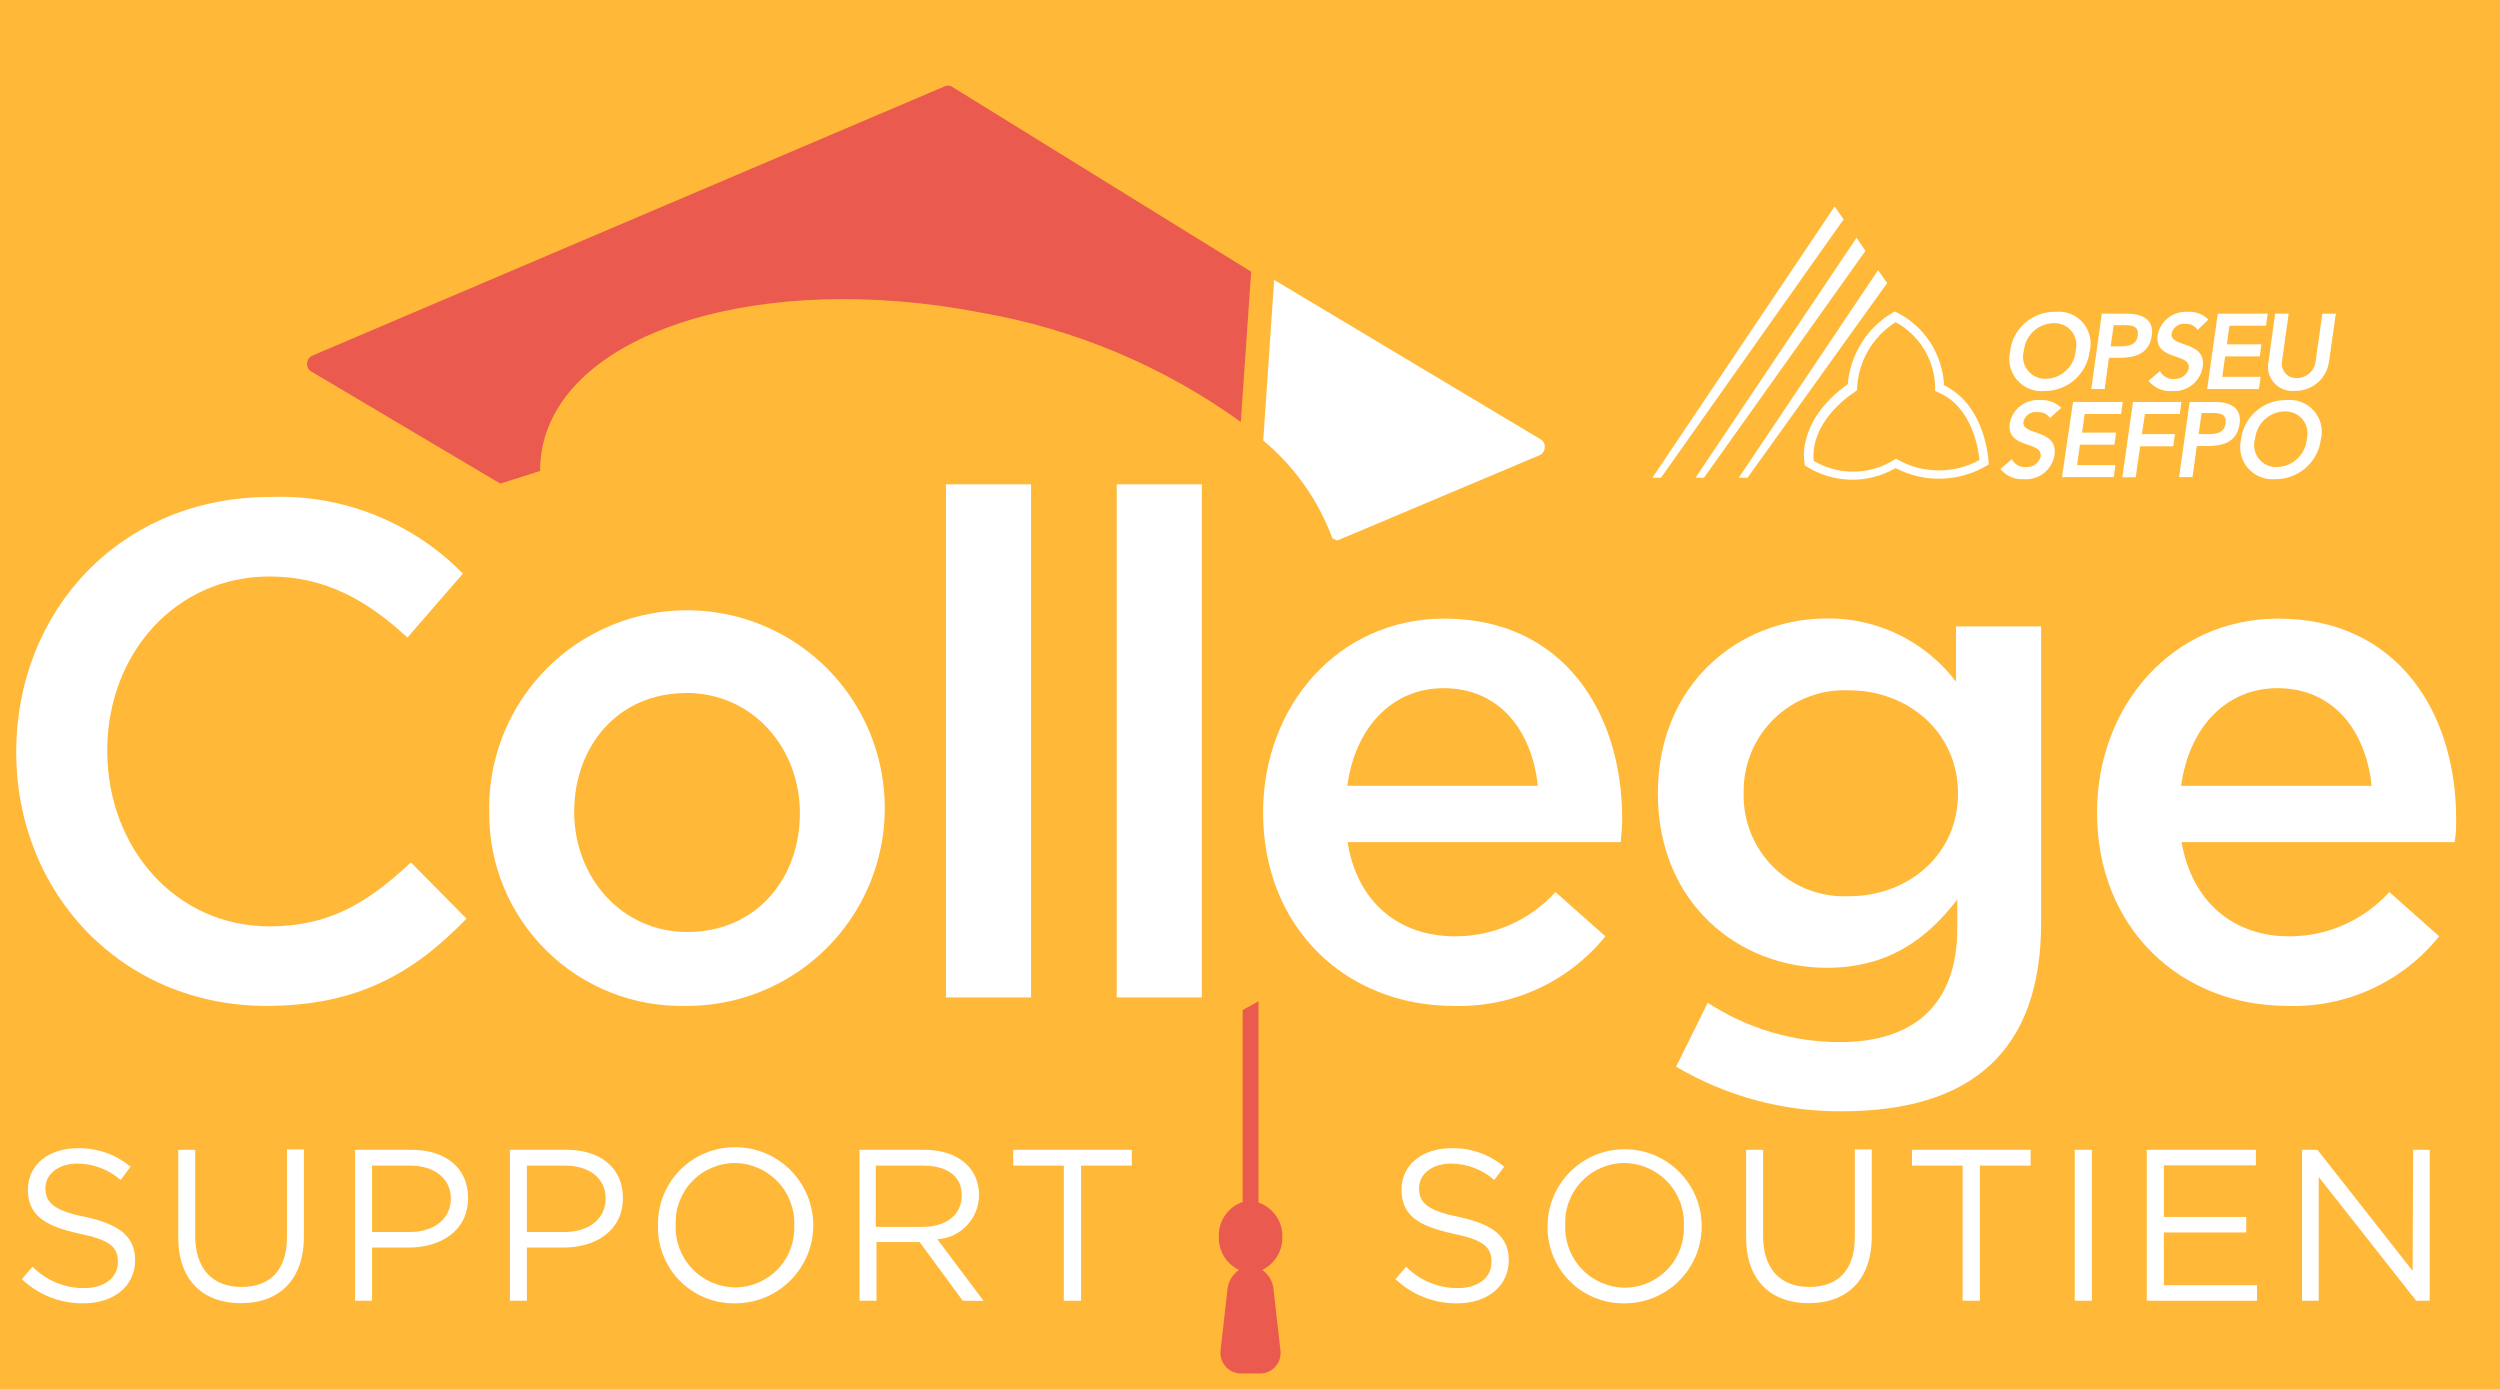
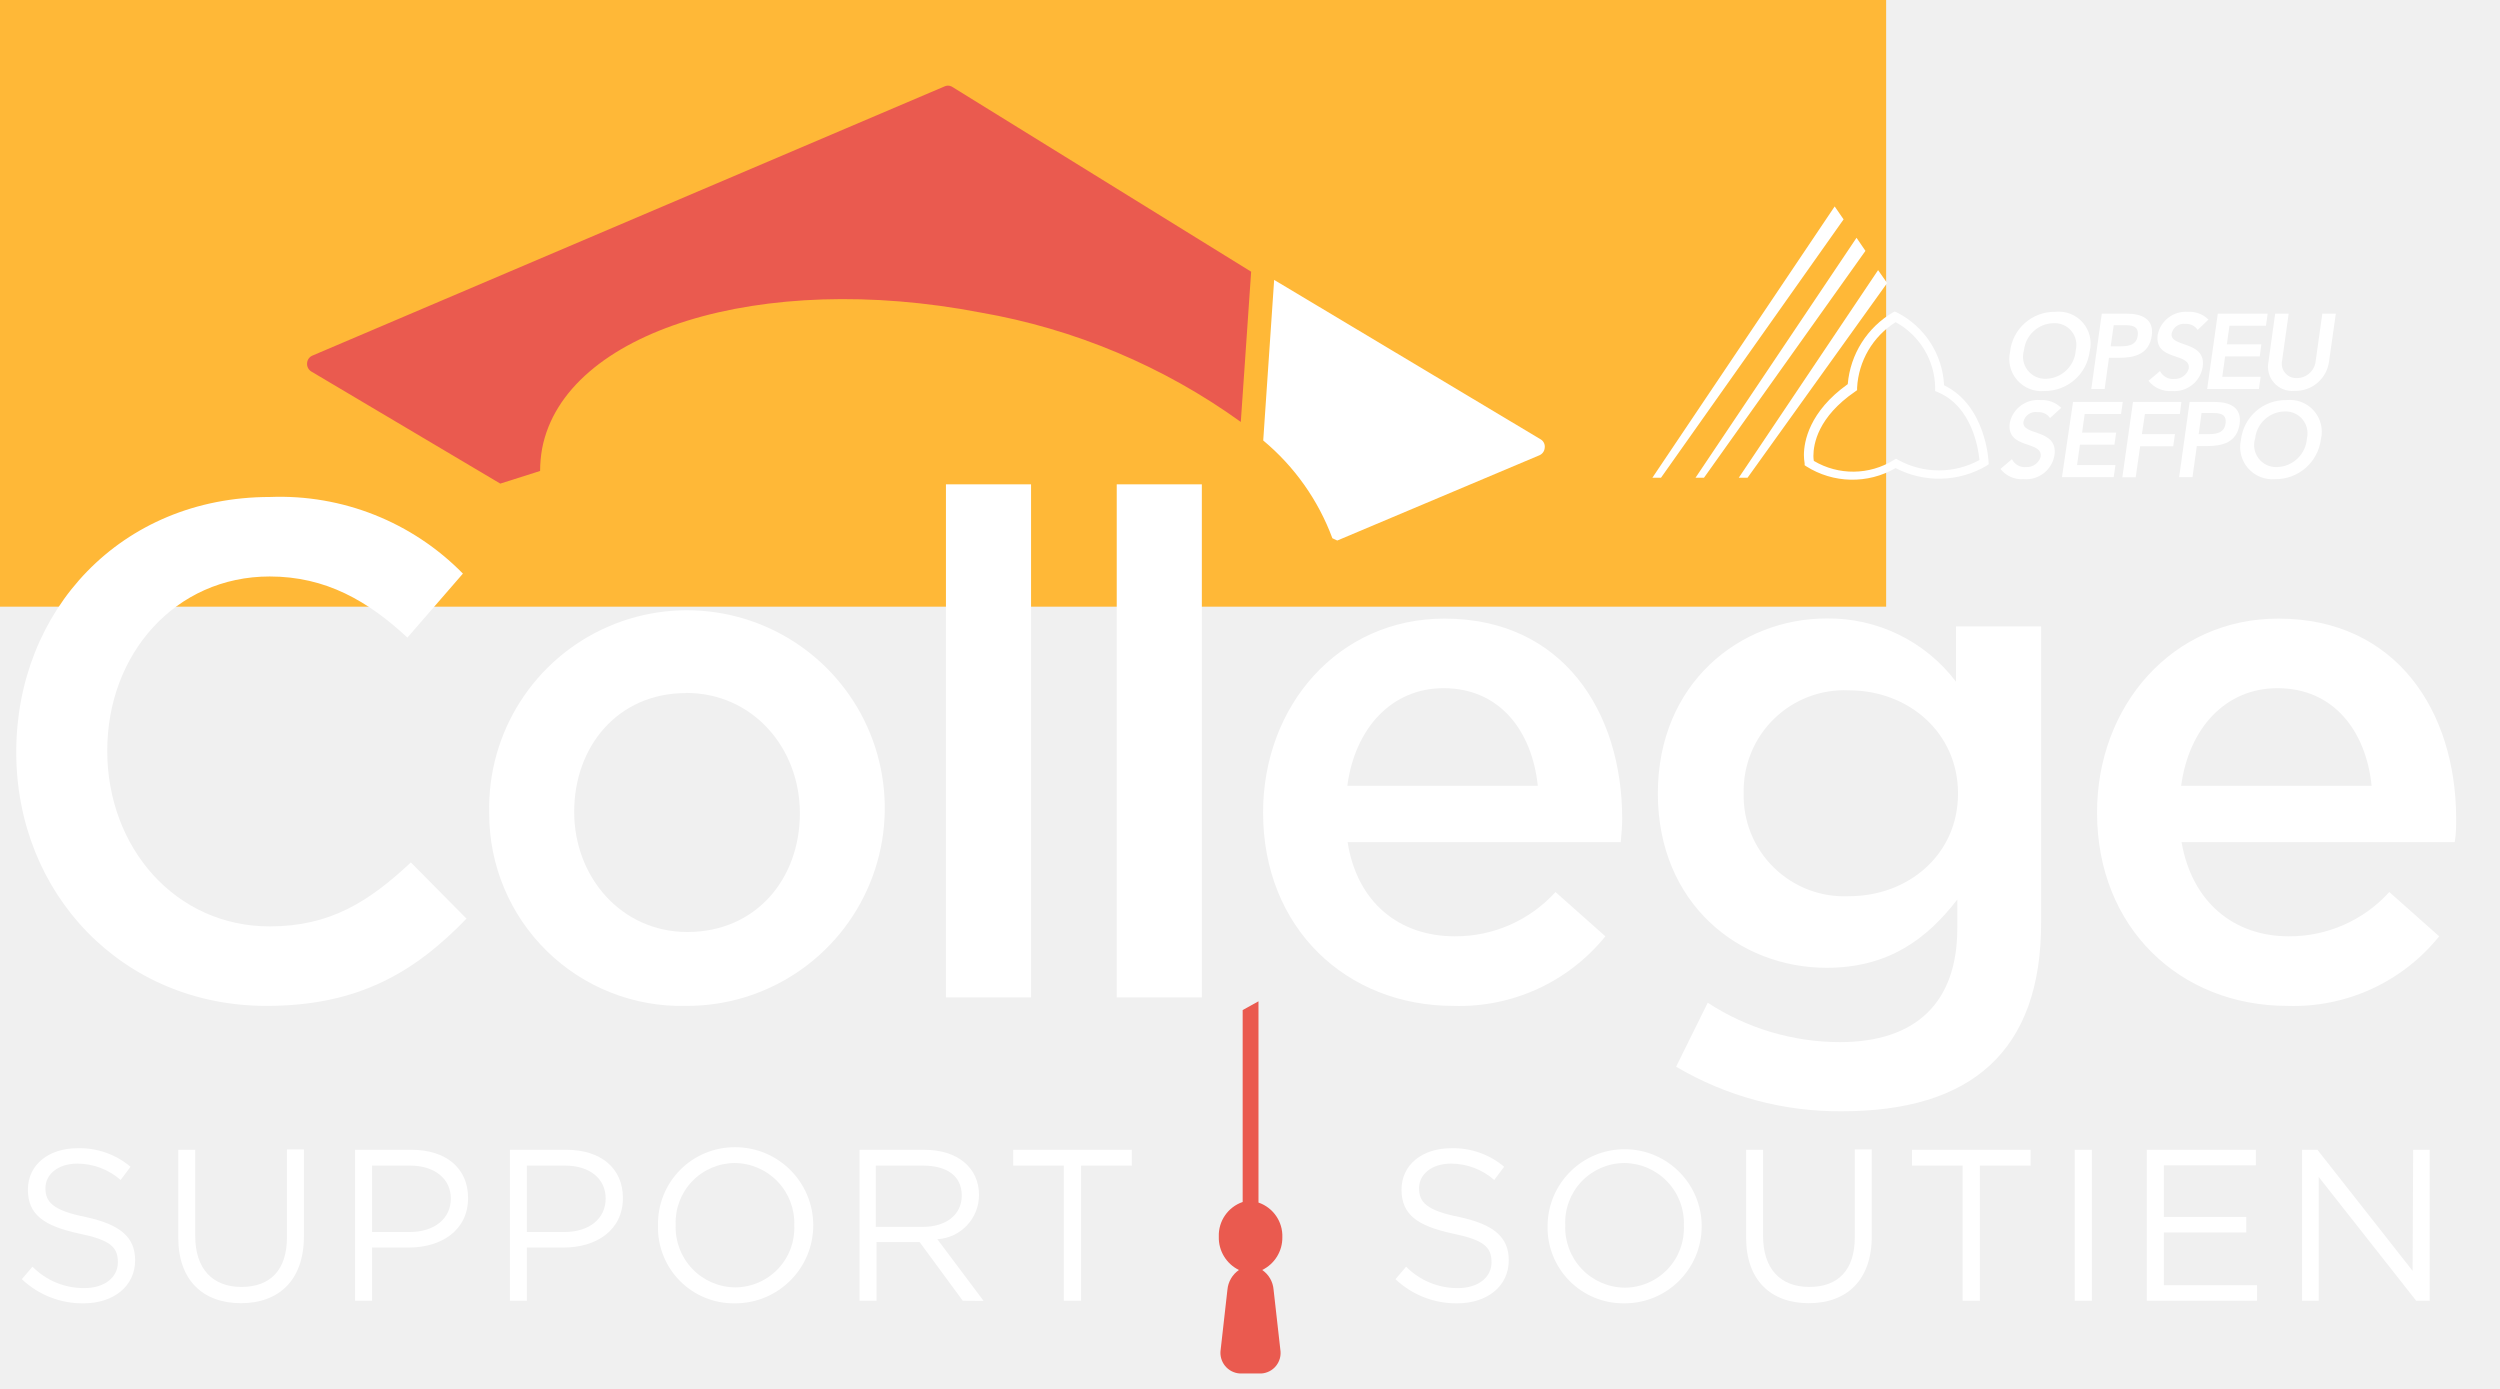
<svg xmlns="http://www.w3.org/2000/svg" id="Layer_1" data-name="Layer 1" viewBox="43.8 54.8 173.9 96.6">
-   <defs>
-     <style>.cls-1{fill:#ffb837;}.cls-2{fill:#ea5a4f;}.cls-3{fill:#fff;}</style>
-   </defs>
-   <rect class="cls-1" x="1" width="252" height="252" />
-   <path class="cls-2" d="M81.51,86c1.57-8.17,15.23-12.4,30.5-9.46a43.78,43.78,0,0,1,18.1,7.61l.72-10.45L110,60.82a.56.56,0,0,0-.52,0L65.52,79.54a.61.61,0,0,0-.36.53.62.62,0,0,0,.29.57l13.15,7.8,2.77-.88A8.93,8.93,0,0,1,81.51,86Z" />
-   <path class="cls-3" d="M151,85.38,132.43,74.27l-.76,11.17a16.15,16.15,0,0,1,4.81,6.8l.34.16,14.06-5.93a.61.61,0,0,0,.37-.52A.59.59,0,0,0,151,85.38Z" />
-   <path class="cls-2" d="M133,140.86a2.46,2.46,0,0,0-1.66-2.41v-14l-1.1.61v13.35a2.46,2.46,0,0,0-1.66,2.41,2.5,2.5,0,0,0,1.4,2.32,1.87,1.87,0,0,0-.8,1.37l-.47,4.17a1.44,1.44,0,0,0,1.34,1.66h1.48a1.43,1.43,0,0,0,1.33-1.66l-.47-4.17a1.83,1.83,0,0,0-.79-1.37A2.5,2.5,0,0,0,133,140.86Z" />
-   <path class="cls-3" d="M49.78,139.46c2.34.51,3.42,1.37,3.42,3,0,1.81-1.5,3-3.59,3a6.13,6.13,0,0,1-4.29-1.68l.74-.87a5,5,0,0,0,3.6,1.49c1.41,0,2.34-.74,2.34-1.8s-.53-1.55-2.73-2c-2.42-.53-3.53-1.31-3.53-3.05s1.46-2.88,3.45-2.88a5.49,5.49,0,0,1,3.69,1.29l-.69.92a4.58,4.58,0,0,0-3-1.14c-1.36,0-2.23.75-2.23,1.71S47.47,139,49.78,139.46Z" />
-   <path class="cls-3" d="M64.94,140.8c0,3.06-1.75,4.65-4.38,4.65s-4.36-1.59-4.36-4.56v-6.11h1.18v6c0,2.27,1.2,3.54,3.21,3.54s3.17-1.17,3.17-3.46v-6.11h1.18Z" />
-   <path class="cls-3" d="M72.23,141.58H69.68v3.7H68.5v-10.5h3.93c2.37,0,3.93,1.26,3.93,3.35C76.36,140.41,74.47,141.58,72.23,141.58Zm.11-5.7H69.68v4.62h2.6c1.74,0,2.88-.93,2.88-2.33S74,135.88,72.34,135.88Z" />
-   <path class="cls-3" d="M83,141.58H80.45v3.7H79.27v-10.5H83.2c2.37,0,3.93,1.26,3.93,3.35C87.13,140.41,85.24,141.58,83,141.58Zm.11-5.7H80.45v4.62h2.6c1.74,0,2.88-.93,2.88-2.33S84.8,135.88,83.11,135.88Z" />
-   <path class="cls-3" d="M94.91,145.46a5.27,5.27,0,0,1-5.34-5.41,5.33,5.33,0,0,1,5.37-5.45,5.43,5.43,0,0,1,0,10.86Zm0-9.76A4.13,4.13,0,0,0,90.8,140a4.18,4.18,0,0,0,4.14,4.35,4.13,4.13,0,0,0,4.11-4.32A4.18,4.18,0,0,0,94.91,135.7Z" />
-   <path class="cls-3" d="M110.77,145.28l-3-4.08h-3v4.08h-1.18v-10.5h4.51c2.31,0,3.8,1.25,3.8,3.14A3.08,3.08,0,0,1,109,141l3.22,4.29Zm-2.81-9.4h-3.24v4.26H108c1.57,0,2.7-.81,2.7-2.18S109.66,135.88,108,135.88Z" />
-   <path class="cls-3" d="M119,145.28h-1.2v-9.4h-3.52v-1.1h8.25v1.1H119Z" />
-   <path class="cls-3" d="M62.33,124.77c-10,0-17.4-7.78-17.4-17.65s7.28-17.75,17.65-17.75A17.82,17.82,0,0,1,76,94.7l-3.86,4.45c-2.74-2.54-5.67-4.25-9.58-4.25-6.55,0-11.3,5.37-11.3,12.12s4.75,12.22,11.3,12.22c4.2,0,6.89-1.71,9.82-4.45l3.87,3.91C72.65,122.42,68.74,124.77,62.33,124.77Z" />
-   <path class="cls-3" d="M91.52,124.77a13.36,13.36,0,0,1-13.69-13.4,13.76,13.76,0,1,1,13.69,13.4Zm0-21.76c-4.75,0-7.78,3.72-7.78,8.26s3.28,8.36,7.87,8.36c4.79,0,7.83-3.71,7.83-8.26S96.16,103,91.52,103Z" />
-   <path class="cls-3" d="M109.6,124.18V88.49h5.92v35.69Z" />
-   <path class="cls-3" d="M121.48,124.18V88.49h5.92v35.69Z" />
-   <path class="cls-3" d="M145,119.93a9.39,9.39,0,0,0,7-3.08l3.47,3.08a13.06,13.06,0,0,1-10.56,4.84c-7.48,0-13.25-5.43-13.25-13.45,0-7.43,5.23-13.49,12.61-13.49,8.22,0,12.37,6.45,12.37,13.93,0,.54-.05,1-.1,1.62h-19C138.2,117.58,141.13,119.93,145,119.93Zm5.77-10.47c-.4-3.81-2.64-6.79-6.56-6.79-3.61,0-6.16,2.79-6.69,6.79Z" />
-   <path class="cls-3" d="M171.93,132.1A22.31,22.31,0,0,1,160.39,129l2.2-4.45a16.83,16.83,0,0,0,9.19,2.74c5.28,0,8.17-2.74,8.17-7.92v-2c-2.15,2.79-4.84,4.75-9.09,4.75-6.07,0-11.74-4.45-11.74-12.13s5.72-12.17,11.74-12.17a11.11,11.11,0,0,1,9,4.4V98.37h5.92V118.9C185.82,128,180.83,132.1,171.93,132.1Zm.49-29.28a7,7,0,0,0-7.33,7.13,7,7,0,0,0,7.33,7.19c4.11,0,7.58-2.88,7.58-7.14S176.53,102.82,172.42,102.82Z" />
-   <path class="cls-3" d="M203,119.93a9.37,9.37,0,0,0,7-3.08l3.47,3.08a13,13,0,0,1-10.55,4.84c-7.49,0-13.25-5.43-13.25-13.45,0-7.43,5.23-13.49,12.61-13.49,8.21,0,12.37,6.45,12.37,13.93,0,.54,0,1-.1,1.62h-19C196.28,117.58,199.21,119.93,203,119.93Zm5.77-10.47c-.39-3.81-2.64-6.79-6.55-6.79-3.62,0-6.16,2.79-6.7,6.79Z" />
-   <path class="cls-3" d="M186.76,76.49a2.22,2.22,0,0,1,2.4,2.74A3.15,3.15,0,0,1,186,82a2.24,2.24,0,0,1-2.38-2.73A3.11,3.11,0,0,1,186.76,76.49Zm-.64,4.66a2.13,2.13,0,0,0,2.07-2,1.51,1.51,0,0,0-1.54-1.87,2.11,2.11,0,0,0-2.06,1.87A1.54,1.54,0,0,0,186.12,81.15Z" />
-   <path class="cls-3" d="M190,76.62h1.76c1,0,1.88.36,1.72,1.52-.19,1.31-1.2,1.55-2.31,1.55h-.67l-.3,2.17h-.93Zm1.18,2.27c.53,0,1.22,0,1.32-.74s-.51-.73-1-.73h-.67l-.21,1.47Z" />
-   <path class="cls-3" d="M196.67,77.75a.94.94,0,0,0-.86-.42.86.86,0,0,0-.95.67c-.15,1,2.42.46,2.16,2.32A2,2,0,0,1,194.87,82a1.9,1.9,0,0,1-1.62-.71l.8-.68a1,1,0,0,0,1,.55,1,1,0,0,0,1-.72c.16-1.15-2.42-.49-2.16-2.36A2,2,0,0,1,196,76.49a1.86,1.86,0,0,1,1.42.54Z" />
-   <path class="cls-3" d="M198.07,76.62h3.47l-.12.84h-2.54l-.18,1.29h2.4l-.11.84h-2.41l-.2,1.42h2.67l-.12.85h-3.6Z" />
-   <path class="cls-3" d="M205.81,79.93a2.35,2.35,0,0,1-2.4,2.06,1.69,1.69,0,0,1-1.81-2.06l.46-3.31H203l-.46,3.28a1,1,0,0,0,1,1.2,1.32,1.32,0,0,0,1.34-1.2l.46-3.28h.94Z" />
-   <path class="cls-3" d="M186.4,83.88a.94.94,0,0,0-.85-.41.87.87,0,0,0-1,.67c-.14,1,2.42.45,2.16,2.32a2,2,0,0,1-2.15,1.67,1.88,1.88,0,0,1-1.61-.71l.8-.68a1,1,0,0,0,1,.55,1,1,0,0,0,1-.72c.16-1.15-2.41-.49-2.15-2.36a2,2,0,0,1,2.15-1.58,1.88,1.88,0,0,1,1.43.54Z" />
-   <path class="cls-3" d="M188,82.76h3.46l-.12.84h-2.53l-.18,1.29H191l-.12.84h-2.4l-.2,1.42h2.67l-.12.84h-3.6Z" />
-   <path class="cls-3" d="M192.17,82.76h3.37l-.11.84H193L192.79,85h2.3l-.12.84h-2.3L192.36,88h-.93Z" />
-   <path class="cls-3" d="M196.11,82.76h1.76c1,0,1.88.36,1.72,1.52-.19,1.31-1.2,1.55-2.31,1.55h-.67l-.3,2.16h-.93ZM197.29,85c.53,0,1.22,0,1.32-.74s-.51-.73-1-.73h-.67l-.2,1.47Z" />
-   <path class="cls-3" d="M202.84,82.63a2.22,2.22,0,0,1,2.4,2.74,3.17,3.17,0,0,1-3.18,2.76,2.24,2.24,0,0,1-2.38-2.73A3.12,3.12,0,0,1,202.84,82.63Zm-.65,4.66a2.14,2.14,0,0,0,2.08-2,1.52,1.52,0,0,0-1.54-1.87,2.1,2.1,0,0,0-2.06,1.87A1.53,1.53,0,0,0,202.19,87.29Z" />
-   <path class="cls-3" d="M175.49,76.52a6.41,6.41,0,0,0-3.16,5c-2.68,1.91-3.05,4-3.05,4.93a3.58,3.58,0,0,0,.05.58l0,.13.1.07a6,6,0,0,0,6.23.13,6.52,6.52,0,0,0,6.32-.16l.15-.1V87c0-.17-.2-4-3.1-5.4a6,6,0,0,0-3.27-5.06l-.16-.07Zm-5.55,10c0-.84.32-2.71,2.9-4.48l.14-.1v-.17a5.75,5.75,0,0,1,2.68-4.56,5.28,5.28,0,0,1,2.75,4.51V82l.21.09c2.35,1,2.8,3.92,2.87,4.71a5.87,5.87,0,0,1-5.64,0l-.16-.09-.16.09a5.35,5.35,0,0,1-5.56.06A2.28,2.28,0,0,1,169.94,86.5Z" />
-   <polygon class="cls-3" points="173.56 72.25 172.94 71.34 161.74 88.03 162.33 88.03 173.56 72.25" />
-   <polygon class="cls-3" points="175.07 74.49 174.44 73.59 164.75 88.03 165.36 88.03 175.07 74.49" />
-   <polygon class="cls-3" points="172.04 70.06 171.42 69.16 158.74 88.03 159.34 88.03 172.04 70.06" />
-   <path class="cls-3" d="M145.33,139.46c2.34.51,3.42,1.37,3.42,3,0,1.81-1.5,3-3.59,3a6.13,6.13,0,0,1-4.29-1.68l.74-.87a5,5,0,0,0,3.6,1.49c1.41,0,2.34-.74,2.34-1.8s-.53-1.55-2.73-2c-2.42-.53-3.53-1.31-3.53-3.05s1.46-2.88,3.45-2.88a5.49,5.49,0,0,1,3.69,1.29l-.69.92a4.58,4.58,0,0,0-3-1.14c-1.36,0-2.23.75-2.23,1.71S143,139,145.33,139.46Z" />
-   <path class="cls-3" d="M156.79,145.46a5.27,5.27,0,0,1-5.34-5.41,5.36,5.36,0,1,1,5.34,5.41Zm0-9.76a4.13,4.13,0,0,0-4.11,4.32,4.18,4.18,0,0,0,4.14,4.35,4.13,4.13,0,0,0,4.11-4.32A4.18,4.18,0,0,0,156.79,135.7Z" />
-   <path class="cls-3" d="M174,140.8c0,3.06-1.75,4.65-4.38,4.65s-4.36-1.59-4.36-4.56v-6.11h1.18v6c0,2.27,1.2,3.54,3.21,3.54s3.17-1.17,3.17-3.46v-6.11H174Z" />
-   <path class="cls-3" d="M181.52,145.28h-1.2v-9.4H176.8v-1.1h8.25v1.1h-3.53Z" />
-   <path class="cls-3" d="M189.31,134.78v10.5h-1.19v-10.5Z" />
-   <path class="cls-3" d="M200.72,135.86h-6.4v3.59h5.73v1.08h-5.73v3.67h6.48v1.08h-7.67v-10.5h7.59Z" />
-   <path class="cls-3" d="M211.66,134.78h1.15v10.5h-.94l-6.78-8.61v8.61h-1.16v-10.5H205l6.62,8.42Z" />
+   <rect fill="#ffb837" x="1" width="174" height="97" />
+   <path fill="#ea5a4f" d="M81.51,86c1.57-8.17,15.23-12.4,30.5-9.46a43.78,43.78,0,0,1,18.1,7.61l.72-10.45L110,60.82a.56.56,0,0,0-.52,0L65.52,79.54a.61.61,0,0,0-.36.53.62.62,0,0,0,.29.57l13.15,7.8,2.77-.88A8.93,8.93,0,0,1,81.51,86Z" />
+   <path fill="#fff" d="M151,85.38,132.43,74.27l-.76,11.17a16.15,16.15,0,0,1,4.81,6.8l.34.16,14.06-5.93a.61.61,0,0,0,.37-.52A.59.59,0,0,0,151,85.38Z" />
+   <path fill="#ea5a4f" d="M133,140.86a2.46,2.46,0,0,0-1.66-2.41v-14l-1.1.61v13.35a2.46,2.46,0,0,0-1.66,2.41,2.5,2.5,0,0,0,1.4,2.32,1.87,1.87,0,0,0-.8,1.37l-.47,4.17a1.44,1.44,0,0,0,1.34,1.66h1.48a1.43,1.43,0,0,0,1.33-1.66l-.47-4.17a1.83,1.83,0,0,0-.79-1.37A2.5,2.5,0,0,0,133,140.86Z" />
+   <path fill="#fff" d="M49.78,139.46c2.34.51,3.42,1.37,3.42,3,0,1.81-1.5,3-3.59,3a6.13,6.13,0,0,1-4.29-1.68l.74-.87a5,5,0,0,0,3.6,1.49c1.41,0,2.34-.74,2.34-1.8s-.53-1.55-2.73-2c-2.42-.53-3.53-1.31-3.53-3.05s1.46-2.88,3.45-2.88a5.49,5.49,0,0,1,3.69,1.29l-.69.92a4.58,4.58,0,0,0-3-1.14c-1.36,0-2.23.75-2.23,1.71S47.47,139,49.78,139.46Z" />
+   <path fill="#fff" d="M64.94,140.8c0,3.06-1.75,4.65-4.38,4.65s-4.36-1.59-4.36-4.56v-6.11h1.18v6c0,2.27,1.2,3.54,3.21,3.54s3.17-1.17,3.17-3.46v-6.11h1.18Z" />
+   <path fill="#fff" d="M72.23,141.58H69.68v3.7H68.5v-10.5h3.93c2.37,0,3.93,1.26,3.93,3.35C76.36,140.41,74.47,141.58,72.23,141.58Zm.11-5.7H69.68v4.62h2.6c1.74,0,2.88-.93,2.88-2.33S74,135.88,72.34,135.88Z" />
+   <path fill="#fff" d="M83,141.58H80.45v3.7H79.27v-10.5H83.2c2.37,0,3.93,1.26,3.93,3.35C87.13,140.41,85.24,141.58,83,141.58Zm.11-5.7H80.45v4.62h2.6c1.74,0,2.88-.93,2.88-2.33S84.8,135.88,83.11,135.88Z" />
+   <path fill="#fff" d="M94.91,145.46a5.27,5.27,0,0,1-5.34-5.41,5.33,5.33,0,0,1,5.37-5.45,5.43,5.43,0,0,1,0,10.86Zm0-9.76A4.13,4.13,0,0,0,90.8,140a4.18,4.18,0,0,0,4.14,4.35,4.13,4.13,0,0,0,4.11-4.32A4.18,4.18,0,0,0,94.91,135.7Z" />
+   <path fill="#fff" d="M110.77,145.28l-3-4.08h-3v4.08h-1.18v-10.5h4.51c2.31,0,3.8,1.25,3.8,3.14A3.08,3.08,0,0,1,109,141l3.22,4.29Zm-2.81-9.4h-3.24v4.26H108c1.57,0,2.7-.81,2.7-2.18S109.66,135.88,108,135.88Z" />
+   <path fill="#fff" d="M119,145.28h-1.2v-9.4h-3.52v-1.1h8.25v1.1H119Z" />
+   <path fill="#fff" d="M62.33,124.77c-10,0-17.4-7.78-17.4-17.65s7.28-17.75,17.65-17.75A17.82,17.82,0,0,1,76,94.7l-3.86,4.45c-2.74-2.54-5.67-4.25-9.58-4.25-6.55,0-11.3,5.37-11.3,12.12s4.75,12.22,11.3,12.22c4.2,0,6.89-1.71,9.82-4.45l3.87,3.91C72.65,122.42,68.74,124.77,62.33,124.77Z" />
+   <path fill="#fff" d="M91.52,124.77a13.36,13.36,0,0,1-13.69-13.4,13.76,13.76,0,1,1,13.69,13.4Zm0-21.76c-4.75,0-7.78,3.72-7.78,8.26s3.28,8.36,7.87,8.36c4.79,0,7.83-3.71,7.83-8.26S96.16,103,91.52,103Z" />
+   <path fill="#fff" d="M109.6,124.18V88.49h5.92v35.69Z" />
+   <path fill="#fff" d="M121.48,124.18V88.49h5.92v35.69Z" />
+   <path fill="#fff" d="M145,119.93a9.39,9.39,0,0,0,7-3.08l3.47,3.08a13.06,13.06,0,0,1-10.56,4.84c-7.48,0-13.25-5.43-13.25-13.45,0-7.43,5.23-13.49,12.61-13.49,8.22,0,12.37,6.45,12.37,13.93,0,.54-.05,1-.1,1.62h-19C138.2,117.58,141.13,119.93,145,119.93Zm5.77-10.47c-.4-3.81-2.64-6.79-6.56-6.79-3.61,0-6.16,2.79-6.69,6.79Z" />
+   <path fill="#fff" d="M171.93,132.1A22.31,22.31,0,0,1,160.39,129l2.2-4.45a16.83,16.83,0,0,0,9.19,2.74c5.28,0,8.17-2.74,8.17-7.92v-2c-2.15,2.79-4.84,4.75-9.09,4.75-6.07,0-11.74-4.45-11.74-12.13s5.72-12.17,11.74-12.17a11.11,11.11,0,0,1,9,4.4V98.37h5.92V118.9C185.82,128,180.83,132.1,171.93,132.1Zm.49-29.28a7,7,0,0,0-7.33,7.13,7,7,0,0,0,7.33,7.19c4.11,0,7.58-2.88,7.58-7.14S176.53,102.82,172.42,102.82Z" />
+   <path fill="#fff" d="M203,119.93a9.37,9.37,0,0,0,7-3.08l3.47,3.08a13,13,0,0,1-10.55,4.84c-7.49,0-13.25-5.43-13.25-13.45,0-7.43,5.23-13.49,12.61-13.49,8.21,0,12.37,6.45,12.37,13.93,0,.54,0,1-.1,1.62h-19C196.28,117.58,199.21,119.93,203,119.93Zm5.77-10.47c-.39-3.81-2.64-6.79-6.55-6.79-3.62,0-6.16,2.79-6.7,6.79Z" />
+   <path fill="#fff" d="M186.76,76.49a2.22,2.22,0,0,1,2.4,2.74A3.15,3.15,0,0,1,186,82a2.24,2.24,0,0,1-2.38-2.73A3.11,3.11,0,0,1,186.76,76.49Zm-.64,4.66a2.13,2.13,0,0,0,2.07-2,1.51,1.51,0,0,0-1.54-1.87,2.11,2.11,0,0,0-2.06,1.87A1.54,1.54,0,0,0,186.12,81.15Z" />
+   <path fill="#fff" d="M190,76.62h1.76c1,0,1.88.36,1.72,1.52-.19,1.31-1.2,1.55-2.31,1.55h-.67l-.3,2.17h-.93Zm1.18,2.27c.53,0,1.22,0,1.32-.74s-.51-.73-1-.73h-.67l-.21,1.47Z" />
+   <path fill="#fff" d="M196.67,77.75a.94.94,0,0,0-.86-.42.86.86,0,0,0-.95.67c-.15,1,2.42.46,2.16,2.32A2,2,0,0,1,194.87,82a1.9,1.9,0,0,1-1.62-.71l.8-.68a1,1,0,0,0,1,.55,1,1,0,0,0,1-.72c.16-1.15-2.42-.49-2.16-2.36A2,2,0,0,1,196,76.49a1.86,1.86,0,0,1,1.42.54Z" />
+   <path fill="#fff" d="M198.07,76.62h3.47l-.12.84h-2.54l-.18,1.29h2.4l-.11.84h-2.41l-.2,1.42h2.67l-.12.85h-3.6Z" />
+   <path fill="#fff" d="M205.81,79.93a2.35,2.35,0,0,1-2.4,2.06,1.69,1.69,0,0,1-1.81-2.06l.46-3.31H203l-.46,3.28a1,1,0,0,0,1,1.2,1.32,1.32,0,0,0,1.34-1.2l.46-3.28h.94Z" />
+   <path fill="#fff" d="M186.4,83.88a.94.94,0,0,0-.85-.41.87.87,0,0,0-1,.67c-.14,1,2.42.45,2.16,2.32a2,2,0,0,1-2.15,1.67,1.88,1.88,0,0,1-1.61-.71l.8-.68a1,1,0,0,0,1,.55,1,1,0,0,0,1-.72c.16-1.15-2.41-.49-2.15-2.36a2,2,0,0,1,2.15-1.58,1.88,1.88,0,0,1,1.43.54Z" />
+   <path fill="#fff" d="M188,82.76h3.46l-.12.84h-2.53l-.18,1.29H191l-.12.84h-2.4l-.2,1.42h2.67l-.12.84h-3.6Z" />
+   <path fill="#fff" d="M192.17,82.76h3.37l-.11.84H193L192.79,85h2.3l-.12.84h-2.3L192.36,88h-.93Z" />
+   <path fill="#fff" d="M196.11,82.76h1.76c1,0,1.88.36,1.72,1.52-.19,1.31-1.2,1.55-2.31,1.55h-.67l-.3,2.16h-.93ZM197.29,85c.53,0,1.22,0,1.32-.74s-.51-.73-1-.73h-.67l-.2,1.47Z" />
+   <path fill="#fff" d="M202.84,82.63a2.22,2.22,0,0,1,2.4,2.74,3.17,3.17,0,0,1-3.18,2.76,2.24,2.24,0,0,1-2.38-2.73A3.12,3.12,0,0,1,202.84,82.63Zm-.65,4.66a2.14,2.14,0,0,0,2.08-2,1.52,1.52,0,0,0-1.54-1.87,2.1,2.1,0,0,0-2.06,1.87A1.53,1.53,0,0,0,202.19,87.29Z" />
+   <path fill="#fff" d="M175.49,76.52a6.41,6.41,0,0,0-3.16,5c-2.68,1.91-3.05,4-3.05,4.93a3.58,3.58,0,0,0,.05.58l0,.13.1.07a6,6,0,0,0,6.23.13,6.52,6.52,0,0,0,6.32-.16l.15-.1V87c0-.17-.2-4-3.1-5.4a6,6,0,0,0-3.27-5.06l-.16-.07Zm-5.55,10c0-.84.32-2.71,2.9-4.48l.14-.1v-.17a5.75,5.75,0,0,1,2.68-4.56,5.28,5.28,0,0,1,2.75,4.51V82l.21.09c2.35,1,2.8,3.92,2.87,4.71a5.87,5.87,0,0,1-5.64,0l-.16-.09-.16.09a5.35,5.35,0,0,1-5.56.06A2.28,2.28,0,0,1,169.94,86.5Z" />
+   <polygon fill="#fff" points="173.56 72.25 172.94 71.34 161.74 88.03 162.33 88.03 173.56 72.25" />
+   <polygon fill="#fff" points="175.07 74.49 174.44 73.59 164.75 88.03 165.36 88.03 175.07 74.49" />
+   <polygon fill="#fff" points="172.04 70.06 171.42 69.16 158.74 88.03 159.34 88.03 172.04 70.06" />
+   <path fill="#fff" d="M145.33,139.46c2.34.51,3.42,1.37,3.42,3,0,1.81-1.5,3-3.59,3a6.13,6.13,0,0,1-4.29-1.68l.74-.87a5,5,0,0,0,3.6,1.49c1.41,0,2.34-.74,2.34-1.8s-.53-1.55-2.73-2c-2.42-.53-3.53-1.31-3.53-3.05s1.46-2.88,3.45-2.88a5.49,5.49,0,0,1,3.69,1.29l-.69.92a4.58,4.58,0,0,0-3-1.14c-1.36,0-2.23.75-2.23,1.71S143,139,145.33,139.46Z" />
+   <path fill="#fff" d="M156.79,145.46a5.27,5.27,0,0,1-5.34-5.41,5.36,5.36,0,1,1,5.34,5.41Zm0-9.76a4.13,4.13,0,0,0-4.11,4.32,4.18,4.18,0,0,0,4.14,4.35,4.13,4.13,0,0,0,4.11-4.32A4.18,4.18,0,0,0,156.79,135.7Z" />
+   <path fill="#fff" d="M174,140.8c0,3.06-1.75,4.65-4.38,4.65s-4.36-1.59-4.36-4.56v-6.11h1.18v6c0,2.27,1.2,3.54,3.21,3.54s3.17-1.17,3.17-3.46v-6.11H174Z" />
+   <path fill="#fff" d="M181.52,145.28h-1.2v-9.4H176.8v-1.1h8.25v1.1h-3.53Z" />
+   <path fill="#fff" d="M189.31,134.78v10.5h-1.19v-10.5Z" />
+   <path fill="#fff" d="M200.72,135.86h-6.4v3.59h5.73v1.08h-5.73v3.67h6.48v1.08h-7.67v-10.5h7.59Z" />
+   <path fill="#fff" d="M211.66,134.78h1.15v10.5h-.94l-6.78-8.61v8.61h-1.16v-10.5H205l6.62,8.42Z" />
</svg>
